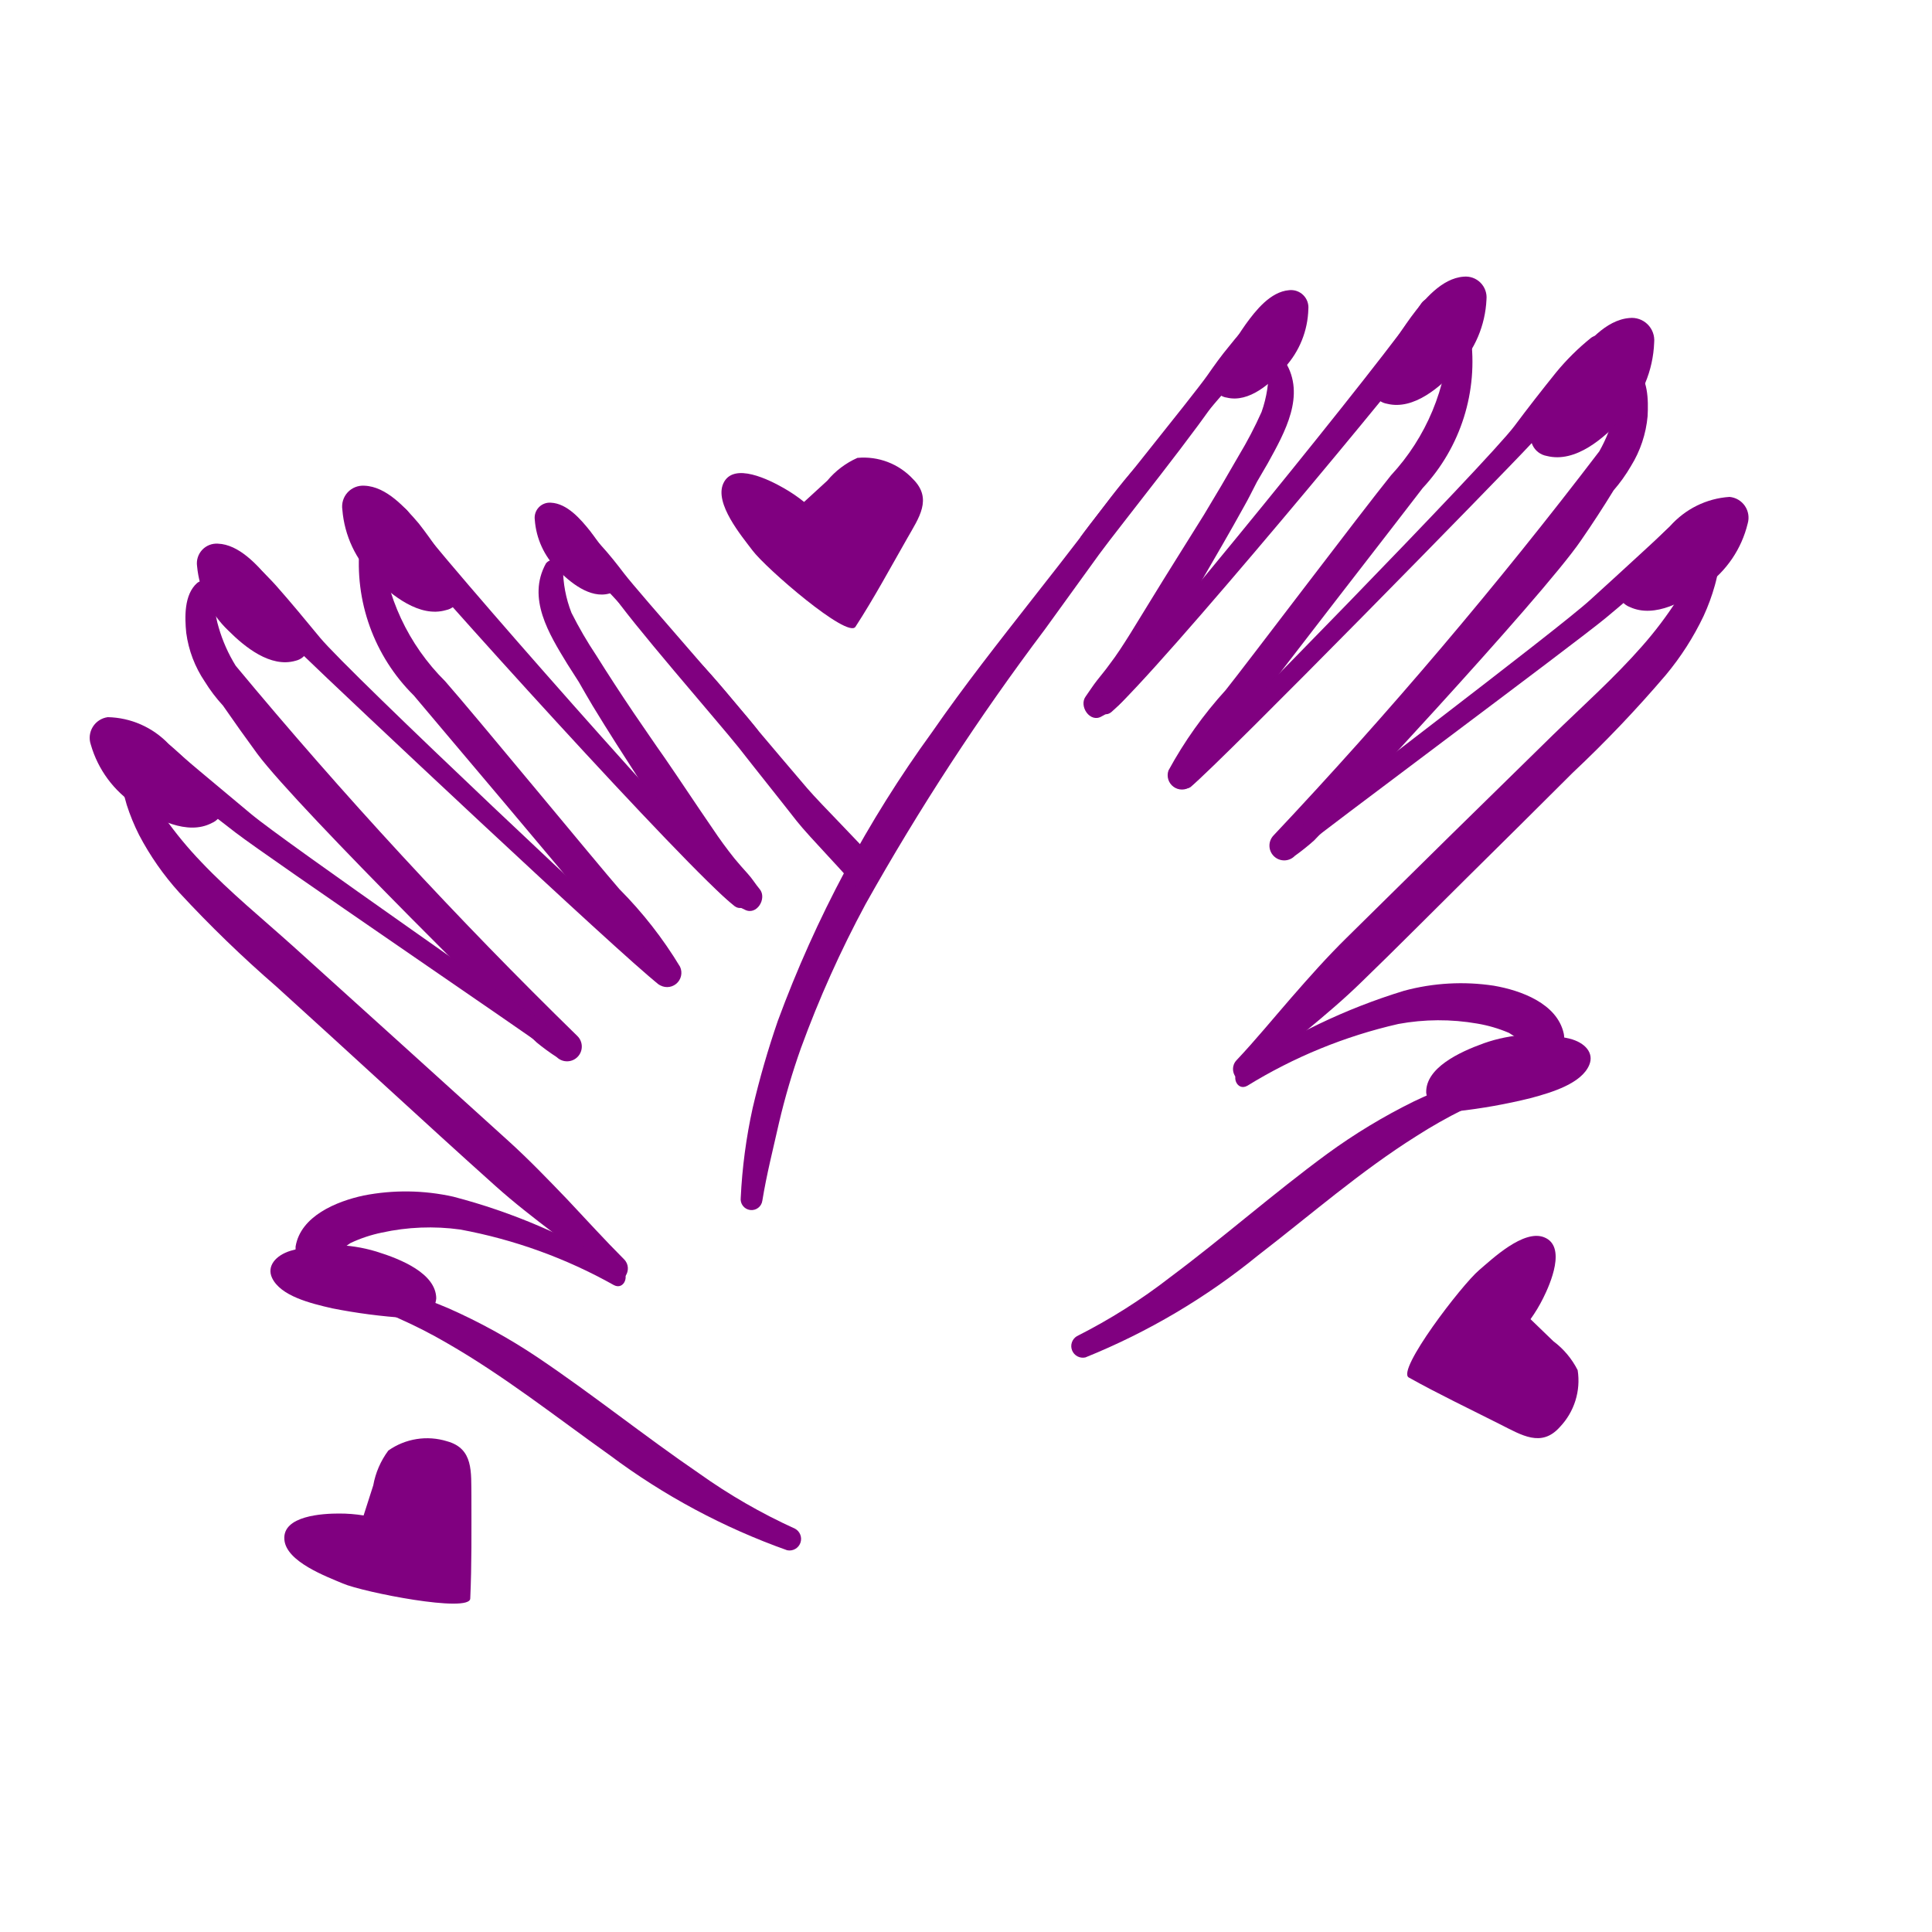
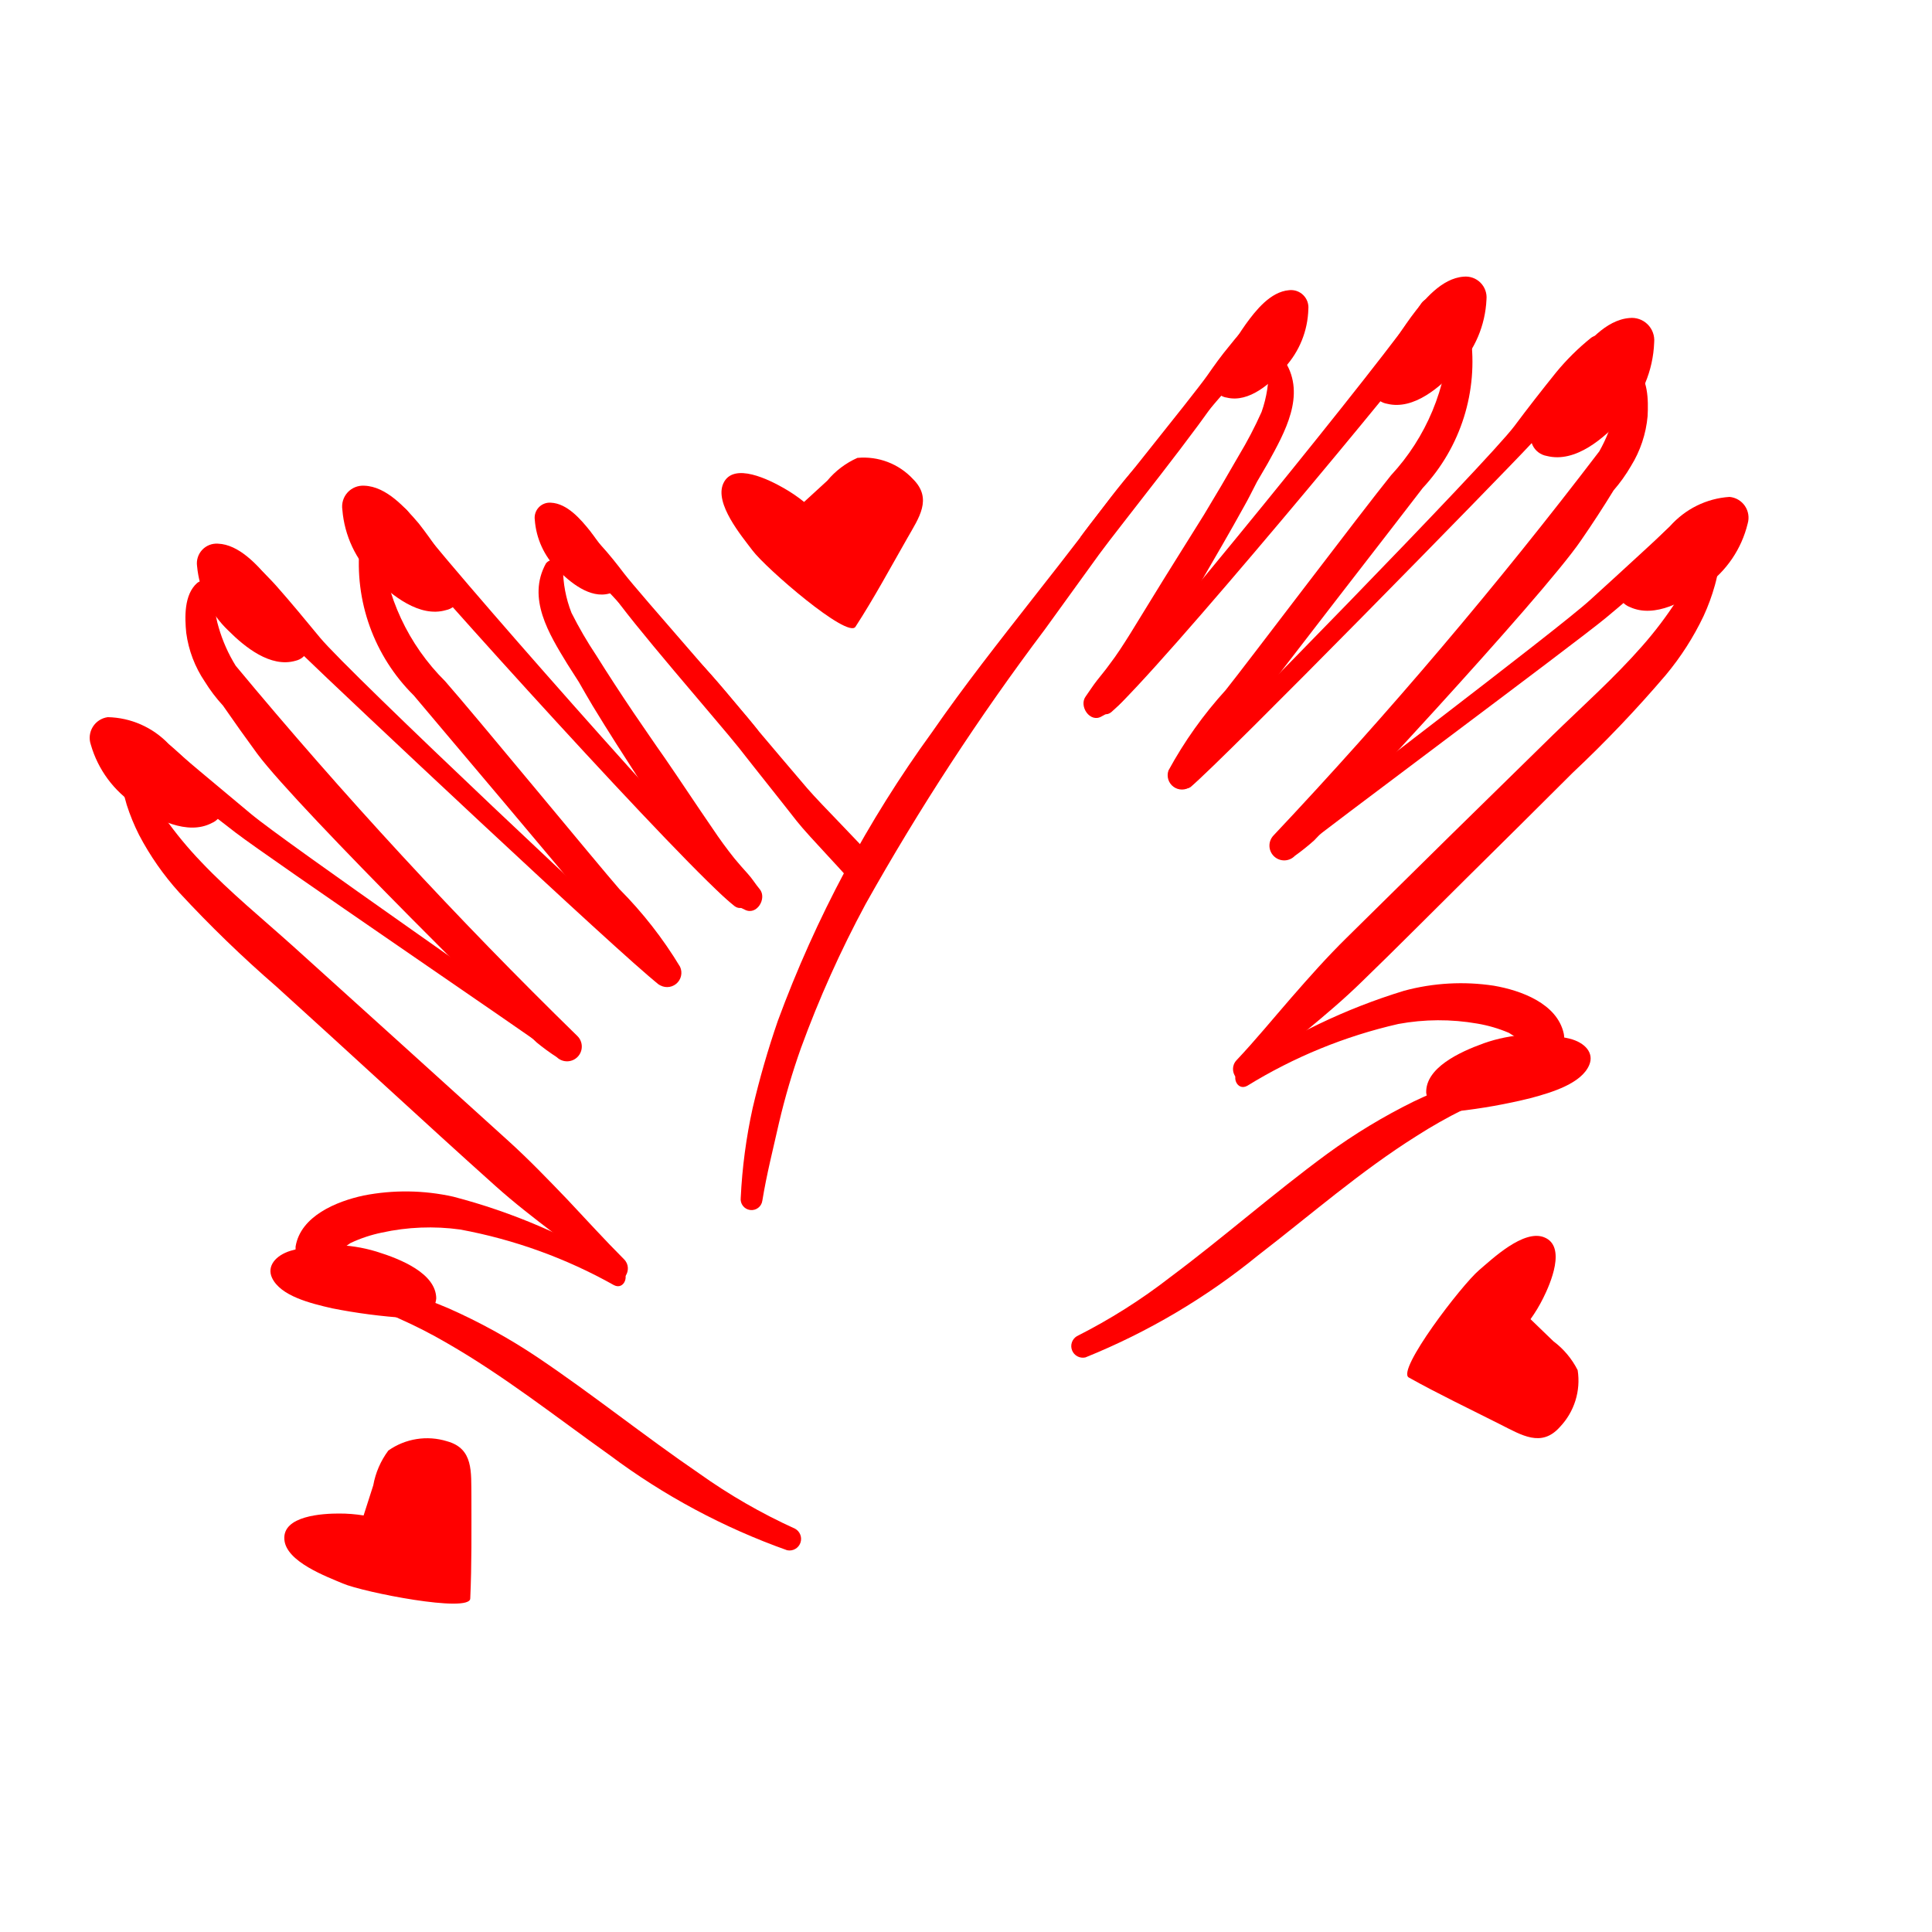
- <svg xmlns="http://www.w3.org/2000/svg" data-name="Layer 1" viewBox="0 0 5 5" x="0px" y="0px" style="fill:purple">
+ <svg xmlns="http://www.w3.org/2000/svg" data-name="Layer 1" viewBox="0 0 5 5" x="0px" y="0px" style="fill:red">
  <path d="M3.326.936a.025.025,0,0,0-.043.012.319.319,0,0,1-.018.118A1.043,1.043,0,0,1,3.206,1.179q-.044.077-.09.153c-.025.04-.05.08-.075.12-.039.062-.077.125-.116.188-.017.027-.034.054-.054.08-.01.014-.021.027-.032.041S2.82,1.788,2.81,1.802c-.019.025.011.07.041.052a.232.232,0,0,0,.044-.029.432.432,0,0,0,.037-.041.91.91,0,0,0,.055-.079c.041-.064.079-.129.118-.194.039-.067.078-.134.115-.201.012-.021.022-.042.033-.063l.028-.048C3.325,1.119,3.38,1.023,3.326.936Z" />
  <path d="M3.806.869A.029.029,0,0,0,3.778.845a.028.028,0,0,0-.028.025.564.564,0,0,1-.15.36c-.076.094-.376.491-.428.556a1.065,1.065,0,0,0-.148.208.037.037,0,0,0,.057.042,1.047,1.047,0,0,0,.157-.196c.05-.069.397-.515.444-.577A.48.48,0,0,0,3.806.869Z" />
  <path d="M4.264,1.077c.002-.041.002-.1-.034-.128A.025.025,0,0,0,4.192.96a.193.193,0,0,0-.005.054.252.252,0,0,1-.008.053.399.399,0,0,1-.04.101,12.52,12.52,0,0,1-.843.994.038.038,0,0,0,.055.053.593.593,0,0,0,.05-.04c.019-.018.589-.627.691-.777.029-.042.057-.085.084-.129a.408.408,0,0,0,.045-.063A.295.295,0,0,0,4.264,1.077Z" />
  <path d="M4.375,1.327c-.027.003-.047.031-.067.049l-.063.058q-.064.059-.129.118c-.085.078-.716.554-.804.628-.023.02.005.056.028.038.09-.073.726-.545.816-.619q.065-.054.129-.111l.067-.059c.023-.02.048-.035.056-.067A.03.03,0,0,0,4.375,1.327Z" />
  <path d="M4.452,1.421a.024.024,0,1,0-.048-.006.204.204,0,0,1-.014.037c-.004.012-.01.024-.015.036a.468.468,0,0,1-.035.065.993.993,0,0,1-.09.119c-.072.082-.154.155-.232.231q-.267.261-.532.523c-.051.05-.098.103-.145.157-.047.054-.092.109-.141.161-.025.027.007.072.035.046.095-.085.198-.16.289-.249.092-.089.182-.18.273-.27s.182-.18.273-.271a3.173,3.173,0,0,0,.241-.253.723.723,0,0,0,.098-.153.531.531,0,0,0,.029-.079c.004-.014.007-.029.01-.043C4.451,1.454,4.449,1.438,4.452,1.421Z" />
  <path d="M4.047,2.675c-.017-.078-.111-.112-.181-.124a.565.565,0,0,0-.232.013,1.565,1.565,0,0,0-.425.204c-.025.015-.008.057.019.042a1.292,1.292,0,0,1,.391-.16.578.578,0,0,1,.204-.001.362.362,0,0,1,.082.024.497.497,0,0,1,.067.048C4.005,2.741,4.056,2.718,4.047,2.675Z" />
  <path d="M3.932,2.786a.025.025,0,0,0-.032-.014c-.043.011-.086.017-.128.032a1.048,1.048,0,0,0-.114.047,1.515,1.515,0,0,0-.223.135c-.139.102-.268.216-.406.319a1.482,1.482,0,0,1-.242.153.03.03,0,0,0,.022.055,1.738,1.738,0,0,0,.448-.265c.135-.104.264-.217.409-.308a1.259,1.259,0,0,1,.12-.068A.721.721,0,0,1,3.918,2.818.025.025,0,0,0,3.932,2.786Z" />
  <path d="M4.118.874a.623.623,0,0,0-.091.09c-.037.046-.073.092-.108.139-.071.094-.781.82-.868.9a.023.023,0,0,0,.03.034c.09-.076.8-.801.88-.887.04-.043.079-.087.118-.131A.812.812,0,0,0,4.165.925C4.18.898,4.15.852,4.118.874Z" />
  <path d="M3.677.787c-.081.125-.724.915-.83,1.02-.021.02.006.055.029.036C2.993,1.743,3.647.956,3.737.832,3.766.792,3.703.747,3.677.787Z" />
  <path d="M3.252.837c-.031.005-.052.036-.071.059-.02.024-.038.049-.056.075-.037.053-.292.366-.328.418a.022.022,0,0,0,.035.026c.041-.048.298-.357.34-.404C3.193.988,3.212.965,3.232.943S3.28.9,3.286.87A.03.03,0,0,0,3.252.837Z" />
  <path d="M2.945,1.202c-.049.054-.093.115-.137.173q-.066.086-.133.171c-.09.115-.18.229-.263.349a3.085,3.085,0,0,0-.399.747,2.298,2.298,0,0,0-.065.225,1.389,1.389,0,0,0-.031.233.028.028,0,0,0,.056.007c.011-.068.028-.134.043-.201a1.826,1.826,0,0,1,.057-.194,2.835,2.835,0,0,1,.167-.372,6.312,6.312,0,0,1,.464-.711c.047-.065.094-.13.141-.195.048-.066.274-.347.314-.418A1.784,1.784,0,0,0,2.945,1.202Z" />
  <path d="M1.413,1.458a.025.025,0,0,1,.044.011.319.319,0,0,0,.022.117,1.043,1.043,0,0,0,.064.11q.047.075.097.149c.027.039.053.078.08.116.042.061.082.122.124.183.018.027.037.053.057.078.011.013.022.026.034.039s.02.027.031.04c.02.024-.008.07-.039.053a.232.232,0,0,1-.046-.027.432.432,0,0,1-.039-.039.91.91,0,0,1-.058-.077C1.74,2.15,1.699,2.086,1.658,2.023c-.042-.065-.084-.13-.124-.196-.012-.02-.024-.041-.036-.062L1.468,1.718C1.421,1.641,1.363,1.548,1.413,1.458Z" />
  <path d="M.931,1.411a.029.029,0,0,1,.027-.025.028.028,0,0,1,.029.023.564.564,0,0,0,.165.354c.08.091.396.475.451.538a1.065,1.065,0,0,1,.157.201.037.037,0,0,1-.056.045,1.047,1.047,0,0,1-.165-.189c-.052-.067-.418-.498-.468-.558A.48.48,0,0,1,.931,1.411Z" />
  <path d="M.482,1.638C.478,1.598.476,1.539.51,1.509a.025.025,0,0,1,.039.009.193.193,0,0,1,.007.054.252.252,0,0,0,.01.052.399.399,0,0,0,.044.099,12.52,12.52,0,0,0,.884.958.038.038,0,0,1-.053.055.593.593,0,0,1-.052-.038c-.02-.017-.615-.602-.723-.747C.636,1.91.606,1.868.577,1.826A.408.408,0,0,1,.53,1.764.295.295,0,0,1,.482,1.638Z" />
  <path d="M.381,1.893c.027.001.049.029.069.046l.065.055q.067.056.134.112c.088.074.739.523.829.594.024.019-.003.057-.027.039C1.358,2.671.703,2.226.61,2.155q-.068-.052-.134-.105l-.069-.056C.384,1.975.358,1.96.349,1.929A.03.03,0,0,1,.381,1.893Z" />
  <path d="M.309,1.99a.024.024,0,1,1,.047-.008.204.204,0,0,0,.016.036c.005.012.011.024.016.035a.468.468,0,0,0,.038.063.993.993,0,0,0,.095.115c.075.079.16.148.241.221q.277.25.554.501c.053.048.102.099.152.151.049.052.097.105.147.155.026.026-.004.072-.033.048-.098-.081-.204-.152-.299-.237-.095-.085-.19-.172-.284-.258s-.189-.173-.284-.259a3.173,3.173,0,0,1-.251-.243.723.723,0,0,1-.104-.149.531.531,0,0,1-.032-.078c-.004-.014-.008-.028-.011-.043C.31,2.023.312,2.007.309,1.99Z" />
  <path d="M.765,3.226c.013-.079.106-.117.176-.132a.565.565,0,0,1,.232.003,1.565,1.565,0,0,1,.433.186c.026.014.01.057-.017.043a1.292,1.292,0,0,0-.398-.144.578.578,0,0,0-.203.008.362.362,0,0,0-.081.027.497.497,0,0,0-.065.051A.048.048,0,0,1,.765,3.226Z" />
  <path d="M.885,3.332a.025.025,0,0,1,.031-.015c.043.009.086.014.129.027a1.048,1.048,0,0,1,.116.042,1.515,1.515,0,0,1,.229.126c.143.096.277.204.419.301a1.482,1.482,0,0,0,.248.143.03.03,0,0,1-.02.056,1.738,1.738,0,0,1-.459-.246c-.139-.099-.273-.205-.421-.29a1.259,1.259,0,0,0-.123-.063A.721.721,0,0,0,.9,3.364.025.025,0,0,1,.885,3.332Z" />
  <path d="M.619,1.429a.623.623,0,0,1,.095.086c.039.044.076.089.114.135.075.091.815.787.905.862a.023.023,0,0,1-.029.035C1.61,2.475.871,1.78.787,1.698.745,1.657.704,1.614.664,1.572a.812.812,0,0,1-.089-.09C.558,1.455.586,1.408.619,1.429Z" />
  <path d="M1.056,1.324c.086.121.762.884.872.984.021.019-.003.055-.027.037C1.78,2.251,1.093,1.491.998,1.371.967,1.333,1.028,1.285,1.056,1.324Z" />
  <path d="M1.483,1.356c.031.004.053.034.073.056.021.023.04.047.059.072.039.051.307.353.345.404a.022.022,0,0,1-.034.028c-.043-.046-.313-.345-.356-.39-.021-.022-.041-.043-.062-.065s-.05-.041-.057-.071A.03.03,0,0,1,1.483,1.356Z" />
  <path d="M2.062,2.125c.034.043.131.141.164.184.014-.027.028-.053.04-.08C2.228,2.184,2.127,2.084,2.089,2.04q-.07-.082-.14-.165c-.047-.056-.093-.115-.144-.167A1.784,1.784,0,0,0,1.581,1.531c.043.069.281.341.331.404C1.962,1.999,2.012,2.061,2.062,2.125Z" />
  <path d="M4.062,2.688c.04.01.064.037.051.068-.02.048-.096.071-.152.086a1.466,1.466,0,0,1-.191.034l-.011 0a.056.056,0,0,1-.068-.048c-.002-.064.085-.105.149-.128A.394.394,0,0,1,4.062,2.688Z" />
  <path d="M4.281.886A.058.058,0,0,0,4.217.823c-.062.005-.112.066-.147.112a1.189,1.189,0,0,0-.098.161l-.004.01a.05.05,0,0,0,.035.074c.075.019.149-.047.196-.098A.302.302,0,0,0,4.281.886Z" />
  <path d="M4.523,1.355a.054.054,0,0,0-.047-.069.224.224,0,0,0-.154.076,1.101,1.101,0,0,0-.118.128l-.005.008a.046.046,0,0,0,.019.073c.065.03.144-.016.195-.054A.279.279,0,0,0,4.523,1.355Z" />
  <path d="M1.384,1.345a.039.039,0,0,1,.042-.044c.042.002.077.043.101.073a.802.802,0,0,1,.069.106l.003.006a.034.034,0,0,1-.022.05c-.05.014-.102-.029-.134-.062A.203.203,0,0,1,1.384,1.345Z" />
  <path d="M.752,3.237c-.039.012-.062.04-.048.07.022.047.099.066.156.079a1.466,1.466,0,0,0,.192.025l.011-0A.056.056,0,0,0,1.129,3.36c-.001-.064-.09-.101-.155-.121A.394.394,0,0,0,.752,3.237Z" />
  <path d="M.51,1.465A.051.051,0,0,1,.564,1.407c.054.002.101.054.133.092a1.039,1.039,0,0,1,.092.137l.004.008a.044.044,0,0,1-.028.066c-.065.019-.132-.036-.174-.078A.264.264,0,0,1,.51,1.465Z" />
  <path d="M.886,1.319a.054.054,0,0,1,.057-.062c.057.002.106.057.141.098A1.101,1.101,0,0,1,1.18,1.5l.004.009a.046.046,0,0,1-.03.07c-.068.02-.14-.038-.185-.083A.279.279,0,0,1,.886,1.319Z" />
  <path d="M.235,1.927a.054.054,0,0,1,.044-.071.224.224,0,0,1,.157.069,1.101,1.101,0,0,1,.123.123l.005.008a.046.046,0,0,1-.016.074c-.063.033-.145-.01-.197-.046A.279.279,0,0,1,.235,1.927Z" />
  <path d="M3.386.8A.045.045,0,0,0,3.336.751c-.048.004-.086.052-.112.088A.918.918,0,0,0,3.15.964L3.147.972a.038.038,0,0,0,.028.057c.058.014.115-.038.15-.078A.233.233,0,0,0,3.386.8Z" />
  <path d="M3.847.775A.054.054,0,0,0,3.788.716c-.057.004-.104.061-.136.104a1.101,1.101,0,0,0-.091.149L3.557.977a.046.046,0,0,0,.033.068c.069.017.138-.044.181-.091A.279.279,0,0,0,3.847.775Z" />
  <path d="M4.037,3.693a.174.174,0,0,0,.046-.147.214.214,0,0,0-.063-.075l-.059-.057a.391.391,0,0,0,.033-.055c.018-.036.061-.134.002-.157-.053-.021-.134.056-.168.085-.045.038-.215.26-.182.278.077.043.157.081.236.121C3.938,3.714,3.989,3.747,4.037,3.693Z" />
  <path d="M2.363,1.24A.174.174,0,0,0,2.219,1.185a.214.214,0,0,0-.078.059L2.081,1.299a.391.391,0,0,0-.053-.036c-.035-.02-.13-.069-.156-.012-.024.052.048.137.075.173.035.047.247.23.267.198.048-.074.09-.152.134-.229C2.378,1.34,2.414,1.291,2.363,1.24Z" />
  <path d="M1.157,3.73a.174.174,0,0,0-.152.024.214.214,0,0,0-.039.09l-.025.078a.391.391,0,0,0-.064-.005c-.04,0-.147.005-.141.068.005.057.109.095.151.113.054.023.329.077.33.039.004-.088.003-.177.003-.265C1.219,3.81,1.226,3.749,1.157,3.73Z" />
</svg>
